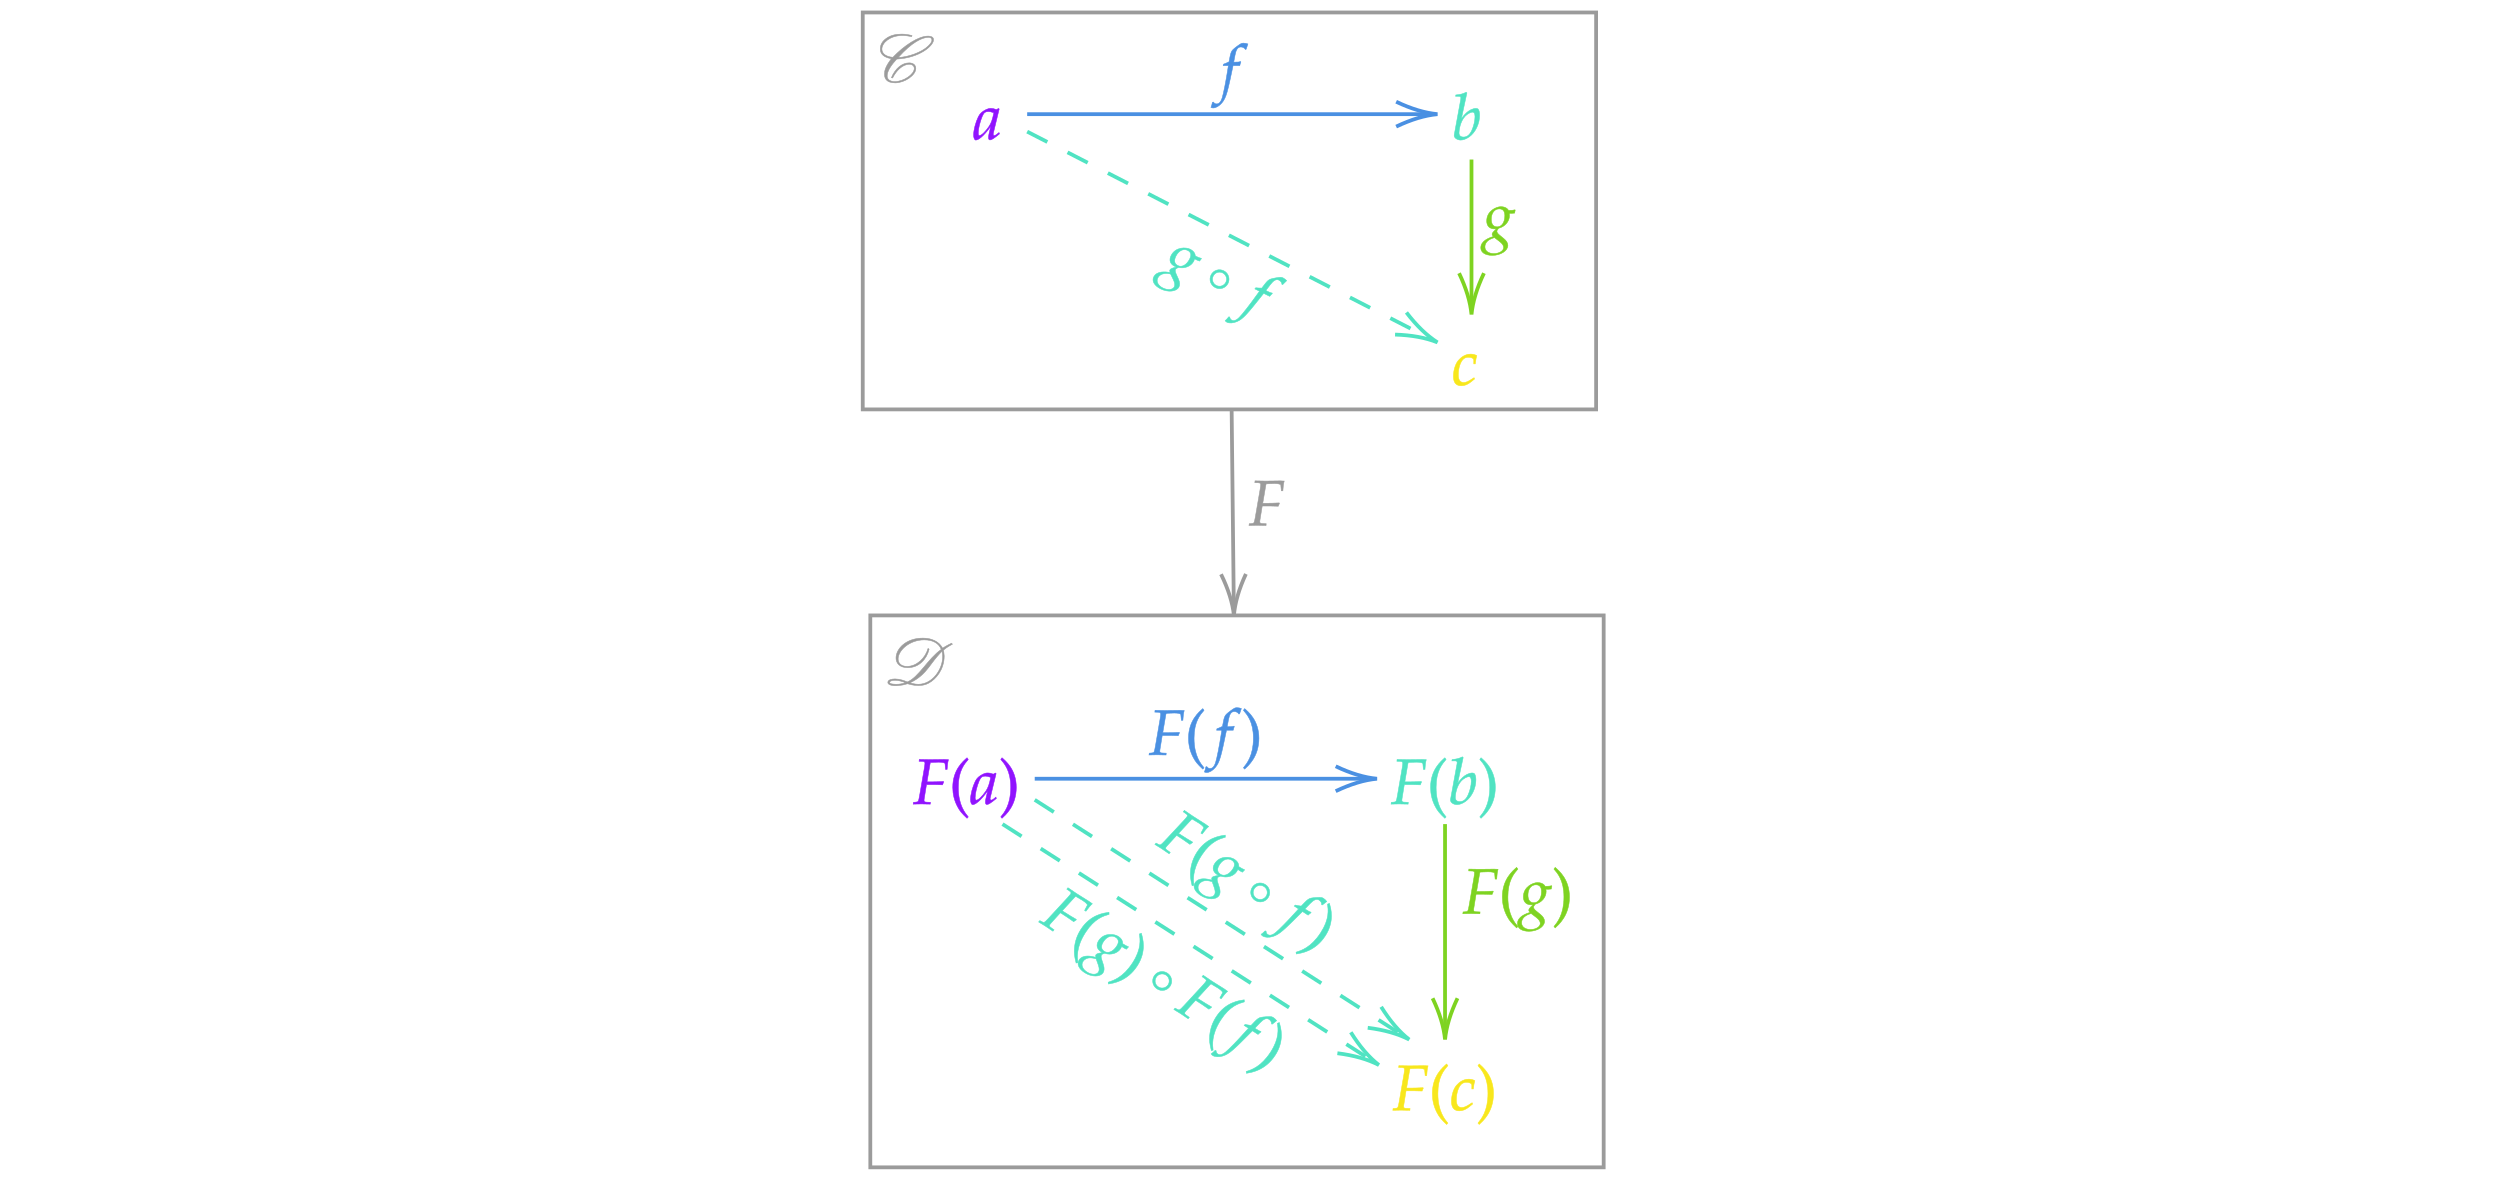
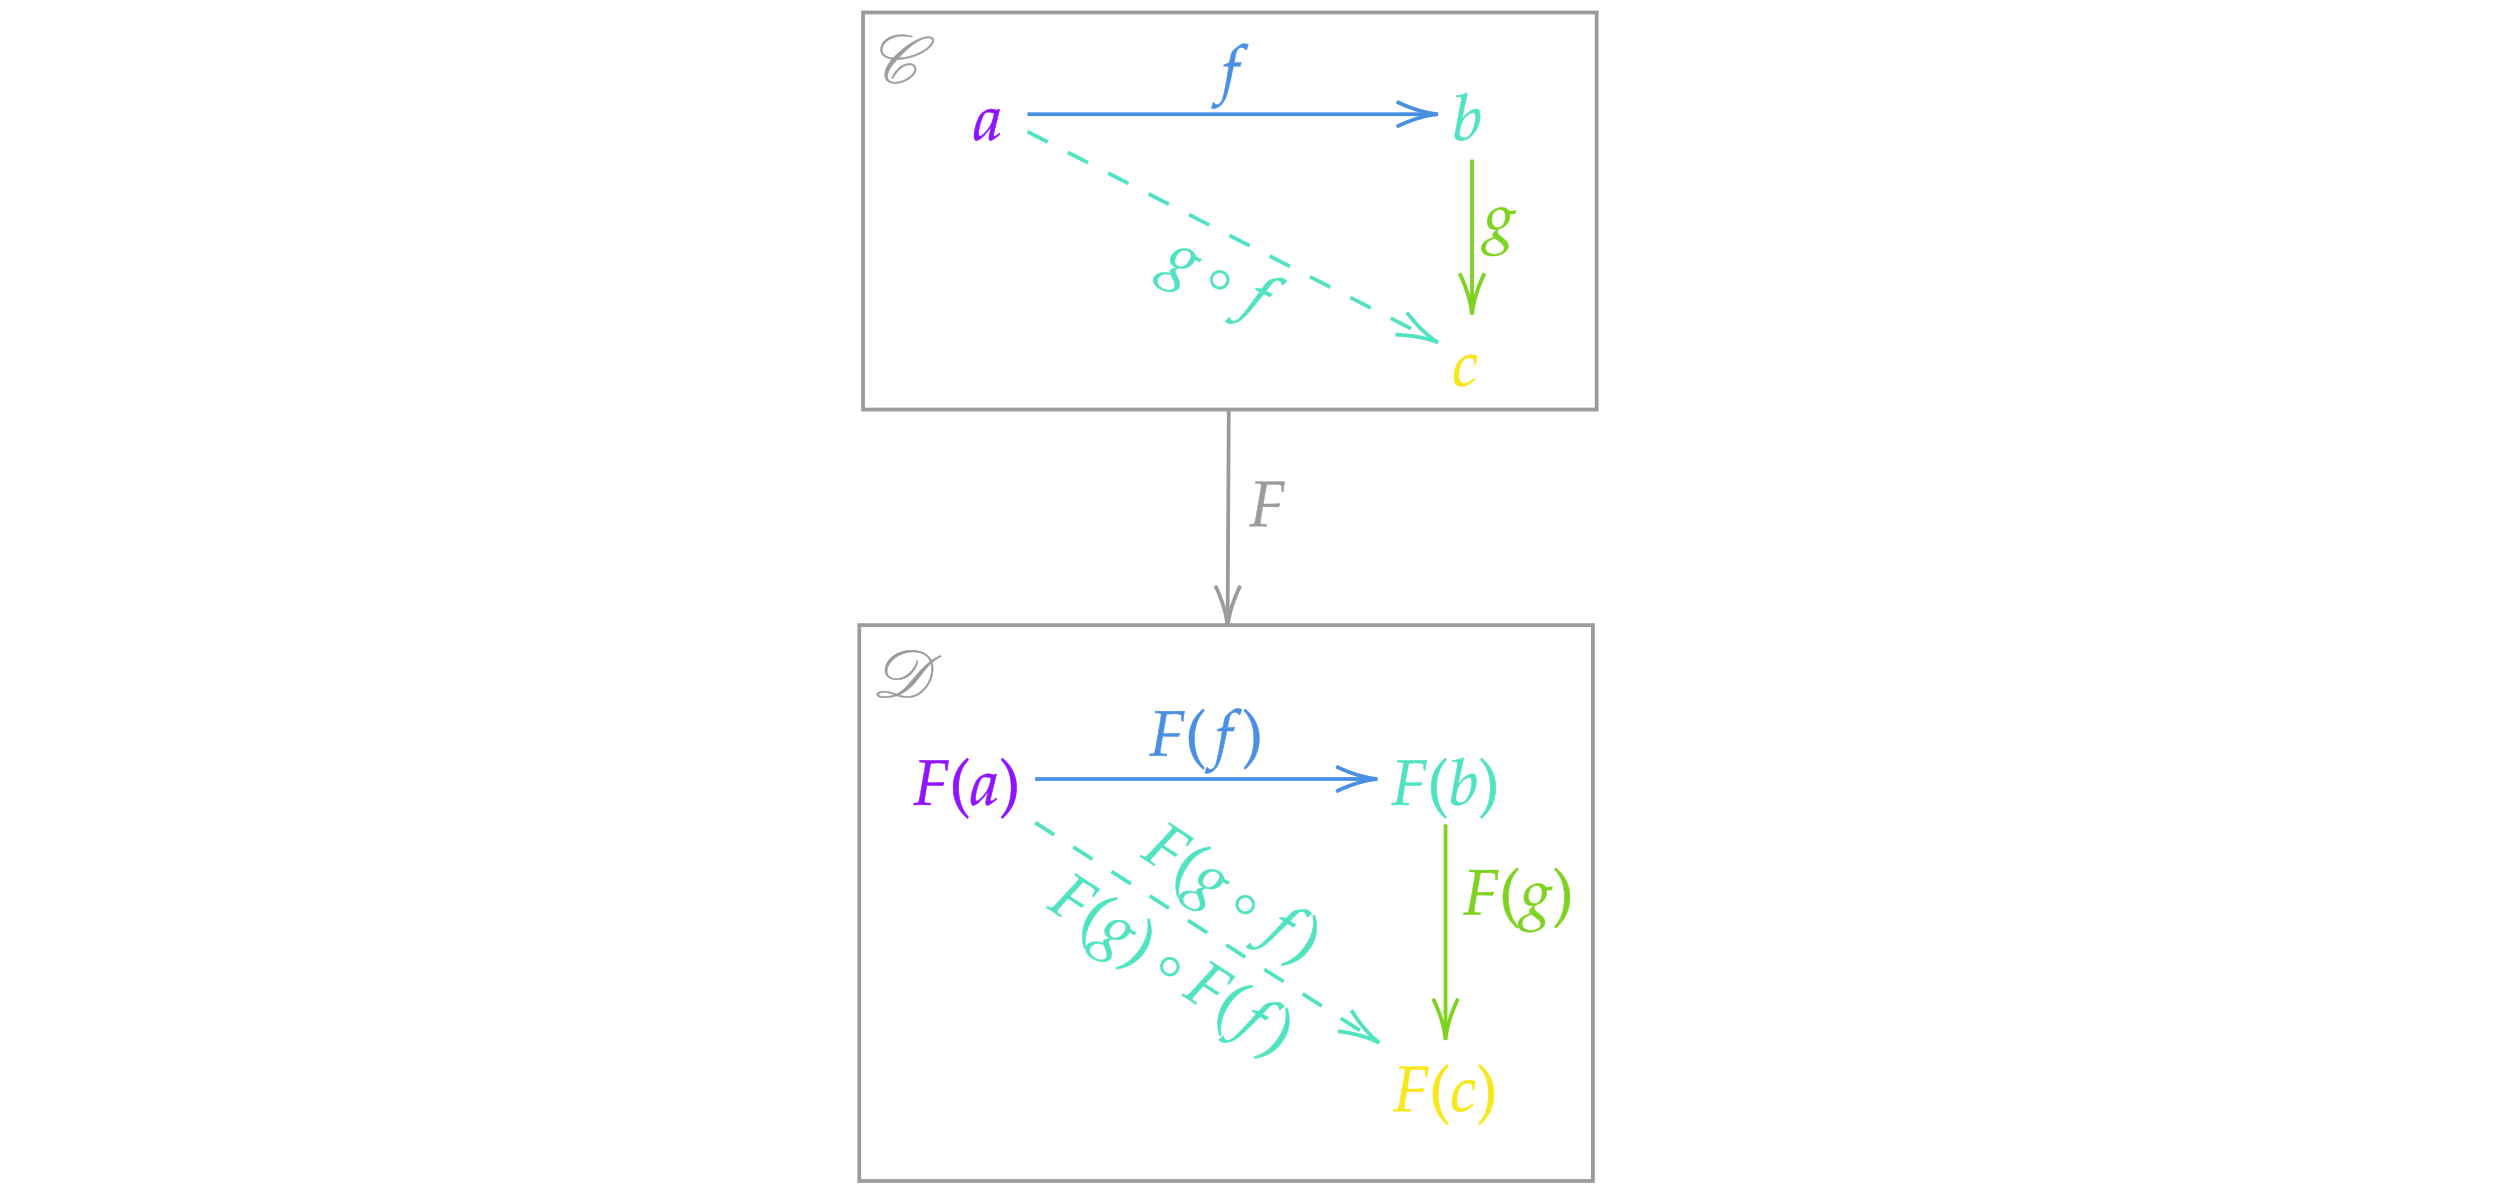
- <svg xmlns="http://www.w3.org/2000/svg" x="0" y="0" width="661.333" height="316.833" style="         width:661.333px;         height:316.833px;         background: transparent;         fill: none; ">
+ <svg xmlns="http://www.w3.org/2000/svg" x="0" y="0" width="661.1" height="316.6" style="         width:661.1px;         height:316.6px;         background: transparent;         fill: none; ">
  <svg class="role-diagram-draw-area">
    <g class="shapes-region" style="stroke: black; fill: none;">
      <g />
    </g>
    <g>
      <g class="connection-group">
        <g class="arrow-line">
          <path class="connection real" stroke-dasharray="" d="  M271.72,30.2 L378.26,30.2" style="stroke: rgb(74, 144, 226); stroke-opacity: 1; stroke-width: 1px; fill: none; fill-opacity: 1;" />
          <g stroke="rgb(74,144,226)" stroke-opacity="1" transform="matrix(-1,1.2246467991473532e-16,-1.2246467991473532e-16,-1,380.263,30.2)" style="stroke: rgb(74, 144, 226); stroke-width: 1px;">
            <path d=" M10.93,-3.29 Q4.96,-0.45 0,0 Q4.96,0.45 10.93,3.29" />
          </g>
        </g>
      </g>
      <g class="connection-group">
        <g class="arrow-line">
          <path class="connection real" stroke-dasharray="" d="  M389.26,42.2 L389.26,81.2" style="stroke: rgb(126, 211, 33); stroke-opacity: 1; stroke-width: 1px; fill: none; fill-opacity: 1;" />
          <g stroke="rgb(126,211,33)" stroke-opacity="1" transform="matrix(-1.8369701987210297e-16,-1,1,-1.8369701987210297e-16,389.263,83.2)" style="stroke: rgb(126, 211, 33); stroke-width: 1px;">
            <path d=" M10.93,-3.29 Q4.96,-0.45 0,0 Q4.96,0.45 10.93,3.29" />
          </g>
        </g>
      </g>
      <g class="connection-group">
        <g class="arrow-line">
          <path class="connection real" stroke-dasharray="6 6" d="  M271.72,34.82 L378.48,89.66" style="stroke: rgb(80, 227, 194); stroke-opacity: 1; stroke-width: 1px; fill: none; fill-opacity: 1;" />
          <g stroke="rgb(80,227,194)" stroke-opacity="1" transform="matrix(-0.8894961,-0.4569427,0.4569427,-0.8894961,380.263,90.57718)" style="stroke: rgb(80, 227, 194); stroke-width: 1px;">
            <path d=" M10.93,-3.29 Q4.96,-0.45 0,0 Q4.96,0.45 10.93,3.29" />
          </g>
        </g>
      </g>
      <g class="connection-group">
        <g class="arrow-line">
          <path class="connection real" stroke-dasharray="" d="  M273.72,206 L362.26,206" style="stroke: rgb(74, 144, 226); stroke-opacity: 1; stroke-width: 1px; fill: none; fill-opacity: 1;" />
          <g stroke="rgb(74,144,226)" stroke-opacity="1" transform="matrix(-1,1.2246467991473532e-16,-1.2246467991473532e-16,-1,364.263,206)" style="stroke: rgb(74, 144, 226); stroke-width: 1px;">
            <path d=" M10.93,-3.29 Q4.96,-0.45 0,0 Q4.96,0.45 10.93,3.29" />
          </g>
        </g>
      </g>
      <g class="connection-group">
        <g class="arrow-line">
          <path class="connection real" stroke-dasharray="" d="  M382.26,218 L382.26,273" style="stroke: rgb(126, 211, 33); stroke-opacity: 1; stroke-width: 1px; fill: none; fill-opacity: 1;" />
          <g stroke="rgb(126,211,33)" stroke-opacity="1" transform="matrix(-1.8369701987210297e-16,-1,1,-1.8369701987210297e-16,382.263,275)" style="stroke: rgb(126, 211, 33); stroke-width: 1px;">
            <path d=" M10.93,-3.29 Q4.96,-0.45 0,0 Q4.96,0.45 10.93,3.29" />
          </g>
        </g>
      </g>
      <g class="connection-group">
        <g class="arrow-line">
-           <path class="connection real" stroke-dasharray="6 6" d="  M273.72,211.58 L371.11,273.92" style="stroke: rgb(80, 227, 194); stroke-opacity: 1; stroke-width: 1px; fill: none; fill-opacity: 1;" />
-           <g stroke="rgb(80,227,194)" stroke-opacity="1" transform="matrix(-0.8422643,-0.5390648,0.5390648,-0.8422643,372.7901,275)" style="stroke: rgb(80, 227, 194); stroke-width: 1px;">
-             <path d=" M10.93,-3.29 Q4.96,-0.45 0,0 Q4.96,0.45 10.93,3.29" />
-           </g>
-         </g>
-       </g>
-       <g class="connection-group">
-         <g class="arrow-line">
-           <path class="connection real" stroke-dasharray="6 6" d="  M265.19,218 L363.08,280.66" style="stroke: rgb(80, 227, 194); stroke-width: 1px; fill: none; fill-opacity: 1; stroke-opacity: 1;" />
-           <g stroke="rgb(80,227,194)" transform="matrix(-0.8422643,-0.5390648,0.5390648,-0.8422643,364.763,281.7351)" style="stroke: rgb(80, 227, 194); stroke-width: 1px;" stroke-opacity="1">
-             <path d=" M10.93,-3.29 Q4.96,-0.45 0,0 Q4.96,0.45 10.93,3.29" />
-           </g>
-         </g>
-       </g>
-       <g class="connection-group">
-         <g class="arrow-line">
-           <path class="connection real" stroke-dasharray="" d="  M325.81,108.3 L326.39,160.8" style="stroke: rgb(155, 155, 155); stroke-width: 1px; fill: none; fill-opacity: 1; stroke-opacity: 1;" />
-           <g stroke="rgb(155,155,155)" transform="matrix(-0.01116987,-0.9999376,0.9999376,-0.01116987,326.4139,162.8)" style="stroke: rgb(155, 155, 155); stroke-width: 1px;" stroke-opacity="1">
+           <path class="connection real" stroke-dasharray="6 6" d="  M273.72,217.52 L363.08,274.72" style="stroke: rgb(80, 227, 194); stroke-opacity: 1; stroke-width: 1px; fill: none; fill-opacity: 1;" />
+           <g stroke="rgb(80,227,194)" stroke-opacity="1" transform="matrix(-0.8422643,-0.5390648,0.5390648,-0.8422643,364.763,275.7986)" style="stroke: rgb(80, 227, 194); stroke-width: 1px;">
+             <path d=" M10.93,-3.29 Q4.96,-0.45 0,0 Q4.96,0.45 10.93,3.29" />
+           </g>
+         </g>
+       </g>
+       <g class="connection-group">
+         <g class="arrow-line">
+           <path class="connection real" stroke-dasharray="" d="  M324.94,108.3 L324.63,163.8" style="stroke: rgb(155, 155, 155); stroke-opacity: 1; stroke-width: 1px; fill: none; fill-opacity: 1;" />
+           <g stroke="rgb(155,155,155)" stroke-opacity="1" transform="matrix(0.005410494,-0.9999854,0.9999854,0.005410494,324.6239,165.8)" style="stroke: rgb(155, 155, 155); stroke-width: 1px;">
            <path d=" M10.93,-3.29 Q4.96,-0.45 0,0 Q4.96,0.45 10.93,3.29" />
          </g>
        </g>
      </g>
    </g>
    <g>
      <g>
        <rect rx="0" ry="0" x="228.225" y="3.3" width="194" height="105" style="stroke: rgb(155, 155, 155); stroke-opacity: 1; stroke-width: 1px; fill: none; fill-opacity: 1;" />
      </g>
      <g>
-         <rect rx="0" ry="0" x="230.225" y="162.8" width="194" height="146" style="stroke: rgb(155, 155, 155); stroke-opacity: 1; stroke-width: 1px; fill: none; fill-opacity: 1;" />
+         <rect rx="0" ry="0" x="227.225" y="165.3" width="194" height="147" style="stroke: rgb(155, 155, 155); stroke-opacity: 1; stroke-width: 1px; fill: none; fill-opacity: 1;" />
      </g>
    </g>
    <g />
  </svg>
  <svg width="660" height="315.5" style="width:660px;height:315.5px;font-family:Asana-Math, Asana;background:transparent;">
    <g>
      <g>
        <g>
-           <g transform="matrix(1,0,0,1,257.4833,36.86667)">
+           <g transform="matrix(1,0,0,1,257.5,37.01666)">
            <path transform="matrix(0.017,0,0,-0.017,0,0)" d="M271 204L242 77C238 60 236 42 236 26C236 4 245 -9 260 -9C283 -9 324 17 406 85L399 106C375 86 346 59 324 59C315 59 309 68 309 82C309 87 309 90 310 93L402 472L392 481L359 463C318 478 301 482 274 482C246 482 226 477 199 464C137 433 104 403 79 354C35 265 4 145 4 67C4 23 19 -11 38 -11C75 -11 155 41 271 204ZM319 414C297 305 278 253 244 201C187 117 126 59 94 59C82 59 76 72 76 99C76 163 104 280 139 360C163 415 186 433 234 433C257 433 275 429 319 414Z" stroke="rgb(144,19,254)" stroke-opacity="1" stroke-width="8" fill="rgb(144,19,254)" fill-opacity="1" />
          </g>
        </g>
      </g>
    </g>
    <g>
      <g>
        <g>
-           <g transform="matrix(1,0,0,1,384.05,36.86667)">
+           <g transform="matrix(1,0,0,1,384.05,37.01666)">
            <path transform="matrix(0.017,0,0,-0.017,0,0)" d="M235 722L223 733C171 707 135 698 63 691L59 670L107 670C131 670 141 663 141 646C141 639 140 628 139 622L38 71C37 68 37 64 37 61C37 22 85 -11 140 -11C177 -11 228 8 271 39C367 107 433 244 433 376C433 414 424 453 412 468C405 477 392 482 377 482C353 482 323 474 295 460C244 433 211 403 149 324ZM322 424C348 424 361 401 361 352C361 288 340 202 310 137C277 68 237 36 183 36C137 36 112 59 112 101C112 135 127 276 208 361C241 395 293 424 322 424Z" stroke="rgb(80,227,194)" stroke-opacity="1" stroke-width="8" fill="rgb(80,227,194)" fill-opacity="1" />
          </g>
        </g>
      </g>
    </g>
    <g>
      <g>
        <g>
-           <g transform="matrix(1,0,0,1,320.7667,23.86667)">
+           <g transform="matrix(1,0,0,1,320.7667,24.01666)">
            <path transform="matrix(0.017,0,0,-0.017,0,0)" d="M345 437L329 437L350 549C366 635 394 673 440 673C470 673 497 658 512 634L522 638C527 654 537 685 545 705L550 720C534 727 503 733 480 733C469 733 453 730 445 726C421 715 339 654 316 630C294 608 282 578 271 521L256 442C215 422 195 414 170 405L165 383L246 383L237 327C207 132 170 -54 148 -123C130 -182 100 -213 64 -213C41 -213 30 -206 12 -184L-2 -188C-6 -211 -20 -259 -25 -268C-16 -273 -1 -276 10 -276C51 -276 105 -245 144 -198C215 -114 235 -18 319 383L423 383C427 402 434 425 440 439L436 446C407 439 408 437 345 437Z" stroke="rgb(74,144,226)" stroke-opacity="1" stroke-width="8" fill="rgb(74,144,226)" fill-opacity="1" />
          </g>
        </g>
      </g>
    </g>
    <g>
      <g>
        <g>
-           <g transform="matrix(1,0,0,1,384.05,101.8667)">
+           <g transform="matrix(1,0,0,1,384.05,102.0167)">
            <path transform="matrix(0.017,0,0,-0.017,0,0)" d="M342 330L365 330C373 395 380 432 389 458C365 473 330 482 293 482C248 483 175 463 118 400C64 352 25 241 25 136C25 40 67 -11 147 -11C201 -11 249 9 304 54L354 95L346 115L331 105C259 57 221 40 186 40C130 40 101 80 101 159C101 267 136 371 185 409C206 425 230 433 261 433C306 433 342 414 342 390Z" stroke="rgb(248,231,28)" stroke-opacity="1" stroke-width="8" fill="rgb(248,231,28)" fill-opacity="1" />
          </g>
        </g>
      </g>
    </g>
    <g>
      <g>
        <g>
-           <g transform="matrix(1,0,0,1,392.35,62.86667)">
+           <g transform="matrix(1,0,0,1,392.35,63.01666)">
            <path transform="matrix(0.017,0,0,-0.017,0,0)" d="M275 482C208 482 55 419 55 259C55 182 100 136 177 136C185 136 196 136 207 137L166 99C150 84 139 66 139 52C139 42 146 31 160 19C91 -4 -37 -48 -37 -159C-37 -230 33 -276 142 -276C271 -276 384 -204 384 -121C384 -85 363 -49 320 -14L260 35C226 62 213 81 213 100C213 114 228 128 240 146C338 170 409 253 409 342C409 357 406 376 405 380C422 378 430 378 439 378C456 378 466 379 489 382L498 427L495 433C467 426 447 424 393 424C393 425 369 482 275 482ZM176 1L253 -58C299 -94 318 -121 318 -154C318 -206 249 -248 166 -248C84 -248 27 -206 27 -145C27 -43 137 -11 176 1ZM250 448C308 448 337 412 337 341C337 238 289 168 219 168C158 168 126 209 126 288C126 383 177 448 250 448Z" stroke="rgb(126,211,33)" stroke-opacity="1" stroke-width="8" fill="rgb(126,211,33)" fill-opacity="1" />
          </g>
        </g>
      </g>
    </g>
-     <g transform="matrix(0.893293,0.4494749,-0.4494749,0.893293,67.01629,-137.8882)">
-       <g>
-         <g>
-           <g transform="matrix(1,0,0,1,308.3,78.86665)">
+     <g transform="matrix(0.893293,0.4494749,-0.4494749,0.893293,67.01628,-137.8882)">
+       <g>
+         <g>
+           <g transform="matrix(1,0,0,1,308.3,79.01666)">
            <path transform="matrix(0.017,0,0,-0.017,0,0)" d="M275 482C208 482 55 419 55 259C55 182 100 136 177 136C185 136 196 136 207 137L166 99C150 84 139 66 139 52C139 42 146 31 160 19C91 -4 -37 -48 -37 -159C-37 -230 33 -276 142 -276C271 -276 384 -204 384 -121C384 -85 363 -49 320 -14L260 35C226 62 213 81 213 100C213 114 228 128 240 146C338 170 409 253 409 342C409 357 406 376 405 380C422 378 430 378 439 378C456 378 466 379 489 382L498 427L495 433C467 426 447 424 393 424C393 425 369 482 275 482ZM176 1L253 -58C299 -94 318 -121 318 -154C318 -206 249 -248 166 -248C84 -248 27 -206 27 -145C27 -43 137 -11 176 1ZM250 448C308 448 337 412 337 341C337 238 289 168 219 168C158 168 126 209 126 288C126 383 177 448 250 448Z" stroke="rgb(80,227,194)" stroke-opacity="1" stroke-width="8" fill="rgb(80,227,194)" fill-opacity="1" />
          </g>
        </g>
        <g>
-           <g transform="matrix(1,0,0,1,320.1833,78.86665)">
+           <g transform="matrix(1,0,0,1,320.1833,79.01666)">
            <path transform="matrix(0.017,0,0,-0.017,0,0)" d="M342 271C342 352 277 417 195 417C112 417 47 352 47 271C47 188 112 124 195 124C277 124 342 188 342 271ZM304 271C304 209 254 161 195 161C133 161 85 209 85 271C85 331 133 380 195 380C254 380 304 331 304 271Z" stroke="rgb(80,227,194)" stroke-opacity="1" stroke-width="8" fill="rgb(80,227,194)" fill-opacity="1" />
          </g>
        </g>
        <g>
-           <g transform="matrix(1,0,0,1,330.1833,78.86665)">
+           <g transform="matrix(1,0,0,1,330.1833,79.01666)">
            <path transform="matrix(0.017,0,0,-0.017,0,0)" d="M345 437L329 437L350 549C366 635 394 673 440 673C470 673 497 658 512 634L522 638C527 654 537 685 545 705L550 720C534 727 503 733 480 733C469 733 453 730 445 726C421 715 339 654 316 630C294 608 282 578 271 521L256 442C215 422 195 414 170 405L165 383L246 383L237 327C207 132 170 -54 148 -123C130 -182 100 -213 64 -213C41 -213 30 -206 12 -184L-2 -188C-6 -211 -20 -259 -25 -268C-16 -273 -1 -276 10 -276C51 -276 105 -245 144 -198C215 -114 235 -18 319 383L423 383C427 402 434 425 440 439L436 446C407 439 408 437 345 437Z" stroke="rgb(80,227,194)" stroke-opacity="1" stroke-width="8" fill="rgb(80,227,194)" fill-opacity="1" />
          </g>
        </g>
      </g>
    </g>
    <g>
      <g>
        <g>
-           <g transform="matrix(1,0,0,1,241.5833,212.6667)">
+           <g transform="matrix(1,0,0,1,241.5833,212.8167)">
            <path transform="matrix(0.017,0,0,-0.017,0,0)" d="M286 646L392 650C454 650 494 641 495 626L503 537L527 537C530 600 537 651 548 689C526 691 498 692 481 692L440 691L275 689L246 689C221 689 181 690 143 691L94 692L91 664L147 662C171 661 182 652 182 635C182 621 178 589 173 559L98 125C81 33 81 32 40 28L4 25L0 -3L34 -2C74 -1 106 0 127 0C145 0 174 -1 213 -2L265 -3L268 25L204 28C177 29 168 37 168 57C168 63 169 74 170 78L206 301L323 301C350 301 381 300 429 298L455 297L474 342L470 349C389 345 329 343 251 343L214 343L260 614C263 630 264 635 269 646Z" stroke="rgb(144,19,254)" stroke-opacity="1" stroke-width="8" fill="rgb(144,19,254)" fill-opacity="1" />
          </g>
        </g>
        <g>
          <g transform="matrix(1,0,0,1,251.0167,212.8)">
            <path transform="matrix(0.017,0,0,-0.017,0,0)" d="M146 266C146 526 243 632 301 700L282 726C225 675 60 542 60 266C60 159 85 58 133 -32C168 -99 200 -138 282 -215L301 -194C255 -137 146 -15 146 266Z" stroke="rgb(144,19,254)" stroke-opacity="1" stroke-width="8" fill="rgb(144,19,254)" fill-opacity="1" />
          </g>
        </g>
        <g>
-           <g transform="matrix(1,0,0,1,256.6666,212.6667)">
+           <g transform="matrix(1,0,0,1,256.6667,212.8167)">
            <path transform="matrix(0.017,0,0,-0.017,0,0)" d="M271 204L242 77C238 60 236 42 236 26C236 4 245 -9 260 -9C283 -9 324 17 406 85L399 106C375 86 346 59 324 59C315 59 309 68 309 82C309 87 309 90 310 93L402 472L392 481L359 463C318 478 301 482 274 482C246 482 226 477 199 464C137 433 104 403 79 354C35 265 4 145 4 67C4 23 19 -11 38 -11C75 -11 155 41 271 204ZM319 414C297 305 278 253 244 201C187 117 126 59 94 59C82 59 76 72 76 99C76 163 104 280 139 360C163 415 186 433 234 433C257 433 275 429 319 414Z" stroke="rgb(144,19,254)" stroke-opacity="1" stroke-width="8" fill="rgb(144,19,254)" fill-opacity="1" />
          </g>
        </g>
        <g>
          <g transform="matrix(1,0,0,1,264.2,212.8)">
            <path transform="matrix(0.017,0,0,-0.017,0,0)" d="M51 726L32 700C87 636 187 526 187 266C187 -10 83 -131 32 -194L51 -215C104 -165 273 -23 273 265C273 542 108 675 51 726Z" stroke="rgb(144,19,254)" stroke-opacity="1" stroke-width="8" fill="rgb(144,19,254)" fill-opacity="1" />
          </g>
        </g>
      </g>
    </g>
    <g>
      <g>
        <g>
-           <g transform="matrix(1,0,0,1,367.9833,212.6667)">
+           <g transform="matrix(1,0,0,1,367.9833,212.8167)">
            <path transform="matrix(0.017,0,0,-0.017,0,0)" d="M286 646L392 650C454 650 494 641 495 626L503 537L527 537C530 600 537 651 548 689C526 691 498 692 481 692L440 691L275 689L246 689C221 689 181 690 143 691L94 692L91 664L147 662C171 661 182 652 182 635C182 621 178 589 173 559L98 125C81 33 81 32 40 28L4 25L0 -3L34 -2C74 -1 106 0 127 0C145 0 174 -1 213 -2L265 -3L268 25L204 28C177 29 168 37 168 57C168 63 169 74 170 78L206 301L323 301C350 301 381 300 429 298L455 297L474 342L470 349C389 345 329 343 251 343L214 343L260 614C263 630 264 635 269 646Z" stroke="rgb(80,227,194)" stroke-opacity="1" stroke-width="8" fill="rgb(80,227,194)" fill-opacity="1" />
          </g>
        </g>
        <g>
-           <g transform="matrix(1,0,0,1,377.4166,212.8)">
+           <g transform="matrix(1,0,0,1,377.4167,212.8)">
            <path transform="matrix(0.017,0,0,-0.017,0,0)" d="M146 266C146 526 243 632 301 700L282 726C225 675 60 542 60 266C60 159 85 58 133 -32C168 -99 200 -138 282 -215L301 -194C255 -137 146 -15 146 266Z" stroke="rgb(80,227,194)" stroke-opacity="1" stroke-width="8" fill="rgb(80,227,194)" fill-opacity="1" />
          </g>
        </g>
        <g>
-           <g transform="matrix(1,0,0,1,383.0667,212.6667)">
+           <g transform="matrix(1,0,0,1,383.0667,212.8167)">
            <path transform="matrix(0.017,0,0,-0.017,0,0)" d="M235 722L223 733C171 707 135 698 63 691L59 670L107 670C131 670 141 663 141 646C141 639 140 628 139 622L38 71C37 68 37 64 37 61C37 22 85 -11 140 -11C177 -11 228 8 271 39C367 107 433 244 433 376C433 414 424 453 412 468C405 477 392 482 377 482C353 482 323 474 295 460C244 433 211 403 149 324ZM322 424C348 424 361 401 361 352C361 288 340 202 310 137C277 68 237 36 183 36C137 36 112 59 112 101C112 135 127 276 208 361C241 395 293 424 322 424Z" stroke="rgb(80,227,194)" stroke-opacity="1" stroke-width="8" fill="rgb(80,227,194)" fill-opacity="1" />
          </g>
        </g>
        <g>
-           <g transform="matrix(1,0,0,1,390.9166,212.8)">
+           <g transform="matrix(1,0,0,1,390.9167,212.8)">
            <path transform="matrix(0.017,0,0,-0.017,0,0)" d="M51 726L32 700C87 636 187 526 187 266C187 -10 83 -131 32 -194L51 -215C104 -165 273 -23 273 265C273 542 108 675 51 726Z" stroke="rgb(80,227,194)" stroke-opacity="1" stroke-width="8" fill="rgb(80,227,194)" fill-opacity="1" />
          </g>
        </g>
      </g>
    </g>
    <g>
      <g>
        <g>
-           <g transform="matrix(1,0,0,1,303.95,199.6667)">
+           <g transform="matrix(1,0,0,1,303.95,199.8167)">
            <path transform="matrix(0.017,0,0,-0.017,0,0)" d="M286 646L392 650C454 650 494 641 495 626L503 537L527 537C530 600 537 651 548 689C526 691 498 692 481 692L440 691L275 689L246 689C221 689 181 690 143 691L94 692L91 664L147 662C171 661 182 652 182 635C182 621 178 589 173 559L98 125C81 33 81 32 40 28L4 25L0 -3L34 -2C74 -1 106 0 127 0C145 0 174 -1 213 -2L265 -3L268 25L204 28C177 29 168 37 168 57C168 63 169 74 170 78L206 301L323 301C350 301 381 300 429 298L455 297L474 342L470 349C389 345 329 343 251 343L214 343L260 614C263 630 264 635 269 646Z" stroke="rgb(74,144,226)" stroke-opacity="1" stroke-width="8" fill="rgb(74,144,226)" fill-opacity="1" />
          </g>
        </g>
        <g>
-           <g transform="matrix(1,0,0,1,313.3833,199.8)">
+           <g transform="matrix(1,0,0,1,313.3834,199.8)">
            <path transform="matrix(0.017,0,0,-0.017,0,0)" d="M146 266C146 526 243 632 301 700L282 726C225 675 60 542 60 266C60 159 85 58 133 -32C168 -99 200 -138 282 -215L301 -194C255 -137 146 -15 146 266Z" stroke="rgb(74,144,226)" stroke-opacity="1" stroke-width="8" fill="rgb(74,144,226)" fill-opacity="1" />
          </g>
        </g>
        <g>
-           <g transform="matrix(1,0,0,1,319.0333,199.6667)">
+           <g transform="matrix(1,0,0,1,319.0333,199.8167)">
            <path transform="matrix(0.017,0,0,-0.017,0,0)" d="M345 437L329 437L350 549C366 635 394 673 440 673C470 673 497 658 512 634L522 638C527 654 537 685 545 705L550 720C534 727 503 733 480 733C469 733 453 730 445 726C421 715 339 654 316 630C294 608 282 578 271 521L256 442C215 422 195 414 170 405L165 383L246 383L237 327C207 132 170 -54 148 -123C130 -182 100 -213 64 -213C41 -213 30 -206 12 -184L-2 -188C-6 -211 -20 -259 -25 -268C-16 -273 -1 -276 10 -276C51 -276 105 -245 144 -198C215 -114 235 -18 319 383L423 383C427 402 434 425 440 439L436 446C407 439 408 437 345 437Z" stroke="rgb(74,144,226)" stroke-opacity="1" stroke-width="8" fill="rgb(74,144,226)" fill-opacity="1" />
          </g>
        </g>
        <g>
-           <g transform="matrix(1,0,0,1,328.3833,199.8)">
+           <g transform="matrix(1,0,0,1,328.3834,199.8)">
            <path transform="matrix(0.017,0,0,-0.017,0,0)" d="M51 726L32 700C87 636 187 526 187 266C187 -10 83 -131 32 -194L51 -215C104 -165 273 -23 273 265C273 542 108 675 51 726Z" stroke="rgb(74,144,226)" stroke-opacity="1" stroke-width="8" fill="rgb(74,144,226)" fill-opacity="1" />
          </g>
        </g>
      </g>
    </g>
    <g>
      <g>
        <g>
-           <g transform="matrix(1,0,0,1,368.45,293.6667)">
+           <g transform="matrix(1,0,0,1,368.45,293.8167)">
            <path transform="matrix(0.017,0,0,-0.017,0,0)" d="M286 646L392 650C454 650 494 641 495 626L503 537L527 537C530 600 537 651 548 689C526 691 498 692 481 692L440 691L275 689L246 689C221 689 181 690 143 691L94 692L91 664L147 662C171 661 182 652 182 635C182 621 178 589 173 559L98 125C81 33 81 32 40 28L4 25L0 -3L34 -2C74 -1 106 0 127 0C145 0 174 -1 213 -2L265 -3L268 25L204 28C177 29 168 37 168 57C168 63 169 74 170 78L206 301L323 301C350 301 381 300 429 298L455 297L474 342L470 349C389 345 329 343 251 343L214 343L260 614C263 630 264 635 269 646Z" stroke="rgb(248,231,28)" stroke-opacity="1" stroke-width="8" fill="rgb(248,231,28)" fill-opacity="1" />
          </g>
        </g>
        <g>
-           <g transform="matrix(1,0,0,1,377.8833,293.8)">
+           <g transform="matrix(1,0,0,1,377.8834,293.8)">
            <path transform="matrix(0.017,0,0,-0.017,0,0)" d="M146 266C146 526 243 632 301 700L282 726C225 675 60 542 60 266C60 159 85 58 133 -32C168 -99 200 -138 282 -215L301 -194C255 -137 146 -15 146 266Z" stroke="rgb(248,231,28)" stroke-opacity="1" stroke-width="8" fill="rgb(248,231,28)" fill-opacity="1" />
          </g>
        </g>
        <g>
-           <g transform="matrix(1,0,0,1,383.5333,293.6667)">
+           <g transform="matrix(1,0,0,1,383.5333,293.8167)">
            <path transform="matrix(0.017,0,0,-0.017,0,0)" d="M342 330L365 330C373 395 380 432 389 458C365 473 330 482 293 482C248 483 175 463 118 400C64 352 25 241 25 136C25 40 67 -11 147 -11C201 -11 249 9 304 54L354 95L346 115L331 105C259 57 221 40 186 40C130 40 101 80 101 159C101 267 136 371 185 409C206 425 230 433 261 433C306 433 342 414 342 390Z" stroke="rgb(248,231,28)" stroke-opacity="1" stroke-width="8" fill="rgb(248,231,28)" fill-opacity="1" />
          </g>
        </g>
        <g>
          <g transform="matrix(1,0,0,1,390.4333,293.8)">
            <path transform="matrix(0.017,0,0,-0.017,0,0)" d="M51 726L32 700C87 636 187 526 187 266C187 -10 83 -131 32 -194L51 -215C104 -165 273 -23 273 265C273 542 108 675 51 726Z" stroke="rgb(248,231,28)" stroke-opacity="1" stroke-width="8" fill="rgb(248,231,28)" fill-opacity="1" />
          </g>
        </g>
      </g>
    </g>
    <g>
      <g>
        <g>
-           <g transform="matrix(1,0,0,1,386.9666,241.6667)">
+           <g transform="matrix(1,0,0,1,386.9667,241.8167)">
            <path transform="matrix(0.017,0,0,-0.017,0,0)" d="M286 646L392 650C454 650 494 641 495 626L503 537L527 537C530 600 537 651 548 689C526 691 498 692 481 692L440 691L275 689L246 689C221 689 181 690 143 691L94 692L91 664L147 662C171 661 182 652 182 635C182 621 178 589 173 559L98 125C81 33 81 32 40 28L4 25L0 -3L34 -2C74 -1 106 0 127 0C145 0 174 -1 213 -2L265 -3L268 25L204 28C177 29 168 37 168 57C168 63 169 74 170 78L206 301L323 301C350 301 381 300 429 298L455 297L474 342L470 349C389 345 329 343 251 343L214 343L260 614C263 630 264 635 269 646Z" stroke="rgb(126,211,33)" stroke-opacity="1" stroke-width="8" fill="rgb(126,211,33)" fill-opacity="1" />
          </g>
        </g>
        <g>
          <g transform="matrix(1,0,0,1,396.4,241.8)">
            <path transform="matrix(0.017,0,0,-0.017,0,0)" d="M146 266C146 526 243 632 301 700L282 726C225 675 60 542 60 266C60 159 85 58 133 -32C168 -99 200 -138 282 -215L301 -194C255 -137 146 -15 146 266Z" stroke="rgb(126,211,33)" stroke-opacity="1" stroke-width="8" fill="rgb(126,211,33)" fill-opacity="1" />
          </g>
        </g>
        <g>
-           <g transform="matrix(1,0,0,1,402.05,241.6667)">
+           <g transform="matrix(1,0,0,1,402.05,241.8167)">
            <path transform="matrix(0.017,0,0,-0.017,0,0)" d="M275 482C208 482 55 419 55 259C55 182 100 136 177 136C185 136 196 136 207 137L166 99C150 84 139 66 139 52C139 42 146 31 160 19C91 -4 -37 -48 -37 -159C-37 -230 33 -276 142 -276C271 -276 384 -204 384 -121C384 -85 363 -49 320 -14L260 35C226 62 213 81 213 100C213 114 228 128 240 146C338 170 409 253 409 342C409 357 406 376 405 380C422 378 430 378 439 378C456 378 466 379 489 382L498 427L495 433C467 426 447 424 393 424C393 425 369 482 275 482ZM176 1L253 -58C299 -94 318 -121 318 -154C318 -206 249 -248 166 -248C84 -248 27 -206 27 -145C27 -43 137 -11 176 1ZM250 448C308 448 337 412 337 341C337 238 289 168 219 168C158 168 126 209 126 288C126 383 177 448 250 448Z" stroke="rgb(126,211,33)" stroke-opacity="1" stroke-width="8" fill="rgb(126,211,33)" fill-opacity="1" />
          </g>
        </g>
        <g>
-           <g transform="matrix(1,0,0,1,410.5333,241.8)">
+           <g transform="matrix(1,0,0,1,410.5167,241.8)">
            <path transform="matrix(0.017,0,0,-0.017,0,0)" d="M51 726L32 700C87 636 187 526 187 266C187 -10 83 -131 32 -194L51 -215C104 -165 273 -23 273 265C273 542 108 675 51 726Z" stroke="rgb(126,211,33)" stroke-opacity="1" stroke-width="8" fill="rgb(126,211,33)" fill-opacity="1" />
          </g>
        </g>
      </g>
    </g>
-     <g transform="matrix(0.8365731,0.5478553,-0.5478553,0.8365731,181.1831,-143.3794)">
-       <g>
-         <g>
-           <g transform="matrix(1,0,0,1,304.9333,238.6667)">
+     <g transform="matrix(0.8365731,0.5478553,-0.5478553,0.8365731,182.173,-140.6977)">
+       <g>
+         <g>
+           <g transform="matrix(1,0,0,1,300.9333,241.8167)">
            <path transform="matrix(0.017,0,0,-0.017,0,0)" d="M286 646L392 650C454 650 494 641 495 626L503 537L527 537C530 600 537 651 548 689C526 691 498 692 481 692L440 691L275 689L246 689C221 689 181 690 143 691L94 692L91 664L147 662C171 661 182 652 182 635C182 621 178 589 173 559L98 125C81 33 81 32 40 28L4 25L0 -3L34 -2C74 -1 106 0 127 0C145 0 174 -1 213 -2L265 -3L268 25L204 28C177 29 168 37 168 57C168 63 169 74 170 78L206 301L323 301C350 301 381 300 429 298L455 297L474 342L470 349C389 345 329 343 251 343L214 343L260 614C263 630 264 635 269 646Z" stroke="rgb(80,227,194)" stroke-opacity="1" stroke-width="8" fill="rgb(80,227,194)" fill-opacity="1" />
          </g>
        </g>
        <g>
-           <g transform="matrix(1,0,0,1,314.3666,238.8)">
+           <g transform="matrix(1,0,0,1,310.3667,241.8)">
            <path transform="matrix(0.017,0,0,-0.017,0,0)" d="M146 266C146 526 243 632 301 700L282 726C225 675 60 542 60 266C60 159 85 58 133 -32C168 -99 200 -138 282 -215L301 -194C255 -137 146 -15 146 266Z" stroke="rgb(80,227,194)" stroke-opacity="1" stroke-width="8" fill="rgb(80,227,194)" fill-opacity="1" />
          </g>
        </g>
        <g>
-           <g transform="matrix(1,0,0,1,320.0167,238.6667)">
+           <g transform="matrix(1,0,0,1,316.0167,241.8167)">
            <path transform="matrix(0.017,0,0,-0.017,0,0)" d="M275 482C208 482 55 419 55 259C55 182 100 136 177 136C185 136 196 136 207 137L166 99C150 84 139 66 139 52C139 42 146 31 160 19C91 -4 -37 -48 -37 -159C-37 -230 33 -276 142 -276C271 -276 384 -204 384 -121C384 -85 363 -49 320 -14L260 35C226 62 213 81 213 100C213 114 228 128 240 146C338 170 409 253 409 342C409 357 406 376 405 380C422 378 430 378 439 378C456 378 466 379 489 382L498 427L495 433C467 426 447 424 393 424C393 425 369 482 275 482ZM176 1L253 -58C299 -94 318 -121 318 -154C318 -206 249 -248 166 -248C84 -248 27 -206 27 -145C27 -43 137 -11 176 1ZM250 448C308 448 337 412 337 341C337 238 289 168 219 168C158 168 126 209 126 288C126 383 177 448 250 448Z" stroke="rgb(80,227,194)" stroke-opacity="1" stroke-width="8" fill="rgb(80,227,194)" fill-opacity="1" />
          </g>
        </g>
        <g>
-           <g transform="matrix(1,0,0,1,331.9,238.6667)">
+           <g transform="matrix(1,0,0,1,327.9,241.8167)">
            <path transform="matrix(0.017,0,0,-0.017,0,0)" d="M342 271C342 352 277 417 195 417C112 417 47 352 47 271C47 188 112 124 195 124C277 124 342 188 342 271ZM304 271C304 209 254 161 195 161C133 161 85 209 85 271C85 331 133 380 195 380C254 380 304 331 304 271Z" stroke="rgb(80,227,194)" stroke-opacity="1" stroke-width="8" fill="rgb(80,227,194)" fill-opacity="1" />
          </g>
        </g>
        <g>
-           <g transform="matrix(1,0,0,1,341.9,238.6667)">
+           <g transform="matrix(1,0,0,1,337.9,241.8167)">
            <path transform="matrix(0.017,0,0,-0.017,0,0)" d="M345 437L329 437L350 549C366 635 394 673 440 673C470 673 497 658 512 634L522 638C527 654 537 685 545 705L550 720C534 727 503 733 480 733C469 733 453 730 445 726C421 715 339 654 316 630C294 608 282 578 271 521L256 442C215 422 195 414 170 405L165 383L246 383L237 327C207 132 170 -54 148 -123C130 -182 100 -213 64 -213C41 -213 30 -206 12 -184L-2 -188C-6 -211 -20 -259 -25 -268C-16 -273 -1 -276 10 -276C51 -276 105 -245 144 -198C215 -114 235 -18 319 383L423 383C427 402 434 425 440 439L436 446C407 439 408 437 345 437Z" stroke="rgb(80,227,194)" stroke-opacity="1" stroke-width="8" fill="rgb(80,227,194)" fill-opacity="1" />
          </g>
        </g>
        <g>
-           <g transform="matrix(1,0,0,1,351.25,238.8)">
+           <g transform="matrix(1,0,0,1,347.25,241.8)">
            <path transform="matrix(0.017,0,0,-0.017,0,0)" d="M51 726L32 700C87 636 187 526 187 266C187 -10 83 -131 32 -194L51 -215C104 -165 273 -23 273 265C273 542 108 675 51 726Z" stroke="rgb(80,227,194)" stroke-opacity="1" stroke-width="8" fill="rgb(80,227,194)" fill-opacity="1" />
          </g>
        </g>
      </g>
    </g>
-     <g transform="matrix(0.839525,0.543321,-0.543321,0.839525,189.7502,-126.4384)">
-       <g>
-         <g>
-           <g transform="matrix(1,0,0,1,272.5667,264.6667)">
+     <g transform="matrix(0.839525,0.543321,-0.543321,0.839525,187.8979,-128.1669)">
+       <g>
+         <g>
+           <g transform="matrix(1,0,0,1,274.5667,260.8167)">
            <path transform="matrix(0.017,0,0,-0.017,0,0)" d="M286 646L392 650C454 650 494 641 495 626L503 537L527 537C530 600 537 651 548 689C526 691 498 692 481 692L440 691L275 689L246 689C221 689 181 690 143 691L94 692L91 664L147 662C171 661 182 652 182 635C182 621 178 589 173 559L98 125C81 33 81 32 40 28L4 25L0 -3L34 -2C74 -1 106 0 127 0C145 0 174 -1 213 -2L265 -3L268 25L204 28C177 29 168 37 168 57C168 63 169 74 170 78L206 301L323 301C350 301 381 300 429 298L455 297L474 342L470 349C389 345 329 343 251 343L214 343L260 614C263 630 264 635 269 646Z" stroke="rgb(80,227,194)" stroke-opacity="1" stroke-width="8" fill="rgb(80,227,194)" fill-opacity="1" />
          </g>
        </g>
        <g>
-           <g transform="matrix(1,0,0,1,282,264.8)">
+           <g transform="matrix(1,0,0,1,284,260.8)">
            <path transform="matrix(0.017,0,0,-0.017,0,0)" d="M146 266C146 526 243 632 301 700L282 726C225 675 60 542 60 266C60 159 85 58 133 -32C168 -99 200 -138 282 -215L301 -194C255 -137 146 -15 146 266Z" stroke="rgb(80,227,194)" stroke-opacity="1" stroke-width="8" fill="rgb(80,227,194)" fill-opacity="1" />
          </g>
        </g>
        <g>
-           <g transform="matrix(1,0,0,1,287.65,264.6667)">
+           <g transform="matrix(1,0,0,1,289.65,260.8167)">
            <path transform="matrix(0.017,0,0,-0.017,0,0)" d="M275 482C208 482 55 419 55 259C55 182 100 136 177 136C185 136 196 136 207 137L166 99C150 84 139 66 139 52C139 42 146 31 160 19C91 -4 -37 -48 -37 -159C-37 -230 33 -276 142 -276C271 -276 384 -204 384 -121C384 -85 363 -49 320 -14L260 35C226 62 213 81 213 100C213 114 228 128 240 146C338 170 409 253 409 342C409 357 406 376 405 380C422 378 430 378 439 378C456 378 466 379 489 382L498 427L495 433C467 426 447 424 393 424C393 425 369 482 275 482ZM176 1L253 -58C299 -94 318 -121 318 -154C318 -206 249 -248 166 -248C84 -248 27 -206 27 -145C27 -43 137 -11 176 1ZM250 448C308 448 337 412 337 341C337 238 289 168 219 168C158 168 126 209 126 288C126 383 177 448 250 448Z" stroke="rgb(80,227,194)" stroke-opacity="1" stroke-width="8" fill="rgb(80,227,194)" fill-opacity="1" />
          </g>
        </g>
        <g>
-           <g transform="matrix(1,0,0,1,296.1333,264.8)">
+           <g transform="matrix(1,0,0,1,298.1334,260.8)">
            <path transform="matrix(0.017,0,0,-0.017,0,0)" d="M51 726L32 700C87 636 187 526 187 266C187 -10 83 -131 32 -194L51 -215C104 -165 273 -23 273 265C273 542 108 675 51 726Z" stroke="rgb(80,227,194)" stroke-opacity="1" stroke-width="8" fill="rgb(80,227,194)" fill-opacity="1" />
          </g>
        </g>
        <g>
-           <g transform="matrix(1,0,0,1,305.1833,264.6667)">
+           <g transform="matrix(1,0,0,1,307.1833,260.8167)">
            <path transform="matrix(0.017,0,0,-0.017,0,0)" d="M342 271C342 352 277 417 195 417C112 417 47 352 47 271C47 188 112 124 195 124C277 124 342 188 342 271ZM304 271C304 209 254 161 195 161C133 161 85 209 85 271C85 331 133 380 195 380C254 380 304 331 304 271Z" stroke="rgb(80,227,194)" stroke-opacity="1" stroke-width="8" fill="rgb(80,227,194)" fill-opacity="1" />
          </g>
        </g>
        <g>
-           <g transform="matrix(1,0,0,1,315.1833,264.6667)">
+           <g transform="matrix(1,0,0,1,317.1833,260.8167)">
            <path transform="matrix(0.017,0,0,-0.017,0,0)" d="M286 646L392 650C454 650 494 641 495 626L503 537L527 537C530 600 537 651 548 689C526 691 498 692 481 692L440 691L275 689L246 689C221 689 181 690 143 691L94 692L91 664L147 662C171 661 182 652 182 635C182 621 178 589 173 559L98 125C81 33 81 32 40 28L4 25L0 -3L34 -2C74 -1 106 0 127 0C145 0 174 -1 213 -2L265 -3L268 25L204 28C177 29 168 37 168 57C168 63 169 74 170 78L206 301L323 301C350 301 381 300 429 298L455 297L474 342L470 349C389 345 329 343 251 343L214 343L260 614C263 630 264 635 269 646Z" stroke="rgb(80,227,194)" stroke-opacity="1" stroke-width="8" fill="rgb(80,227,194)" fill-opacity="1" />
          </g>
        </g>
        <g>
-           <g transform="matrix(1,0,0,1,324.6166,264.8)">
+           <g transform="matrix(1,0,0,1,326.6167,260.8)">
            <path transform="matrix(0.017,0,0,-0.017,0,0)" d="M146 266C146 526 243 632 301 700L282 726C225 675 60 542 60 266C60 159 85 58 133 -32C168 -99 200 -138 282 -215L301 -194C255 -137 146 -15 146 266Z" stroke="rgb(80,227,194)" stroke-opacity="1" stroke-width="8" fill="rgb(80,227,194)" fill-opacity="1" />
          </g>
        </g>
        <g>
-           <g transform="matrix(1,0,0,1,330.2667,264.6667)">
+           <g transform="matrix(1,0,0,1,332.2667,260.8167)">
            <path transform="matrix(0.017,0,0,-0.017,0,0)" d="M345 437L329 437L350 549C366 635 394 673 440 673C470 673 497 658 512 634L522 638C527 654 537 685 545 705L550 720C534 727 503 733 480 733C469 733 453 730 445 726C421 715 339 654 316 630C294 608 282 578 271 521L256 442C215 422 195 414 170 405L165 383L246 383L237 327C207 132 170 -54 148 -123C130 -182 100 -213 64 -213C41 -213 30 -206 12 -184L-2 -188C-6 -211 -20 -259 -25 -268C-16 -273 -1 -276 10 -276C51 -276 105 -245 144 -198C215 -114 235 -18 319 383L423 383C427 402 434 425 440 439L436 446C407 439 408 437 345 437Z" stroke="rgb(80,227,194)" stroke-opacity="1" stroke-width="8" fill="rgb(80,227,194)" fill-opacity="1" />
          </g>
        </g>
        <g>
-           <g transform="matrix(1,0,0,1,339.6166,264.8)">
+           <g transform="matrix(1,0,0,1,341.6167,260.8)">
            <path transform="matrix(0.017,0,0,-0.017,0,0)" d="M51 726L32 700C87 636 187 526 187 266C187 -10 83 -131 32 -194L51 -215C104 -165 273 -23 273 265C273 542 108 675 51 726Z" stroke="rgb(80,227,194)" stroke-opacity="1" stroke-width="8" fill="rgb(80,227,194)" fill-opacity="1" />
          </g>
        </g>
      </g>
    </g>
    <g>
      <g>
        <g>
-           <g transform="matrix(1,0,0,1,232.1,21.66667)">
+           <g transform="matrix(1,0,0,1,232.1,21.81667)">
            <path transform="matrix(0.017,0,0,-0.017,0,0)" d="M791 693C823 693 848 684 848 648C848 625 828 594 789 557C693 462 476 384 323 380L323 379C534 615 696 693 791 693ZM218 361C124 239 110 171 110 122C110 66 130 -15 277 -15C425 -15 598 105 598 208C598 266 554 296 493 296C384 296 278 209 218 66L237 61C290 171 391 274 495 274C557 274 574 235 574 210C574 116 406 5 272 5C204 5 152 33 152 93C152 179 230 278 301 355C659 374 874 564 874 656C874 701 828 713 789 713C639 713 418 567 241 383C144 390 70 434 70 510C70 607 194 722 390 722C446 722 505 710 533 705L539 721C495 733 435 744 377 744C279 744 200 722 138 677C76 633 45 578 45 513C45 482 50 388 218 361Z" stroke="rgb(155,155,155)" stroke-opacity="1" stroke-width="8" fill="rgb(155,155,155)" fill-opacity="1" />
          </g>
        </g>
      </g>
      <g />
      <g />
      <g />
      <g>
        <g>
-           <g transform="matrix(1,0,0,1,232.1,103.2667)">
+           <g transform="matrix(1,0,0,1,232.1,103.4167)">
            <path transform="matrix(0.017,0,0,-0.017,0,0)" d="" stroke="rgb(155,155,155)" stroke-opacity="1" stroke-width="8" fill="rgb(155,155,155)" fill-opacity="1" />
          </g>
        </g>
      </g>
    </g>
    <g>
      <g>
        <g>
-           <g transform="matrix(1,0,0,1,234.1,181.2667)">
+           <g transform="matrix(1,0,0,1,231.1,184.4167)">
            <path transform="matrix(0.017,0,0,-0.017,0,0)" d="M180 15C128 15 73 20 73 45C73 56 91 76 154 76C218 76 265 60 318 40L318 39C274 24 230 15 180 15ZM897 440C897 245 737 15 520 15C468 15 415 29 389 38C522 98 610 184 680 276L719 328C784 416 840 482 889 530L889 529C897 495 897 467 897 440ZM587 733C327 733 172 566 172 423C172 354 217 273 355 273C528 273 649 404 687 560L671 573C628 421 493 293 343 293C252 293 205 343 205 409C205 543 384 706 611 706C746 706 839 652 876 557C672 417 523 119 347 51C302 71 232 98 156 98C106 98 45 85 45 45C40 11 110 -18 213 -5C267 0 290 5 351 23C374 17 441 -5 519 -5C576 -5 629 5 679 32C791 91 922 242 922 455C922 476 913 533 911 547C936 568 962 591 1050 639L1036 654C1015 644 950 612 897 577L897 576C875 618 801 733 587 733Z" stroke="rgb(155,155,155)" stroke-opacity="1" stroke-width="8" fill="rgb(155,155,155)" fill-opacity="1" />
          </g>
        </g>
      </g>
      <g />
      <g />
      <g />
      <g />
      <g />
      <g>
        <g>
-           <g transform="matrix(1,0,0,1,234.1,303.6667)">
+           <g transform="matrix(1,0,0,1,231.1,306.8167)">
            <path transform="matrix(0.017,0,0,-0.017,0,0)" d="" stroke="rgb(155,155,155)" stroke-opacity="1" stroke-width="8" fill="rgb(155,155,155)" fill-opacity="1" />
          </g>
        </g>
      </g>
    </g>
    <g>
      <g>
        <g>
-           <g transform="matrix(1,0,0,1,330.4,138.9667)">
+           <g transform="matrix(1,0,0,1,330.4167,139.1167)">
            <path transform="matrix(0.017,0,0,-0.017,0,0)" d="M286 646L392 650C454 650 494 641 495 626L503 537L527 537C530 600 537 651 548 689C526 691 498 692 481 692L440 691L275 689L246 689C221 689 181 690 143 691L94 692L91 664L147 662C171 661 182 652 182 635C182 621 178 589 173 559L98 125C81 33 81 32 40 28L4 25L0 -3L34 -2C74 -1 106 0 127 0C145 0 174 -1 213 -2L265 -3L268 25L204 28C177 29 168 37 168 57C168 63 169 74 170 78L206 301L323 301C350 301 381 300 429 298L455 297L474 342L470 349C389 345 329 343 251 343L214 343L260 614C263 630 264 635 269 646Z" stroke="rgb(155,155,155)" stroke-opacity="1" stroke-width="8" fill="rgb(155,155,155)" fill-opacity="1" />
          </g>
        </g>
      </g>
    </g>
  </svg>
</svg>
